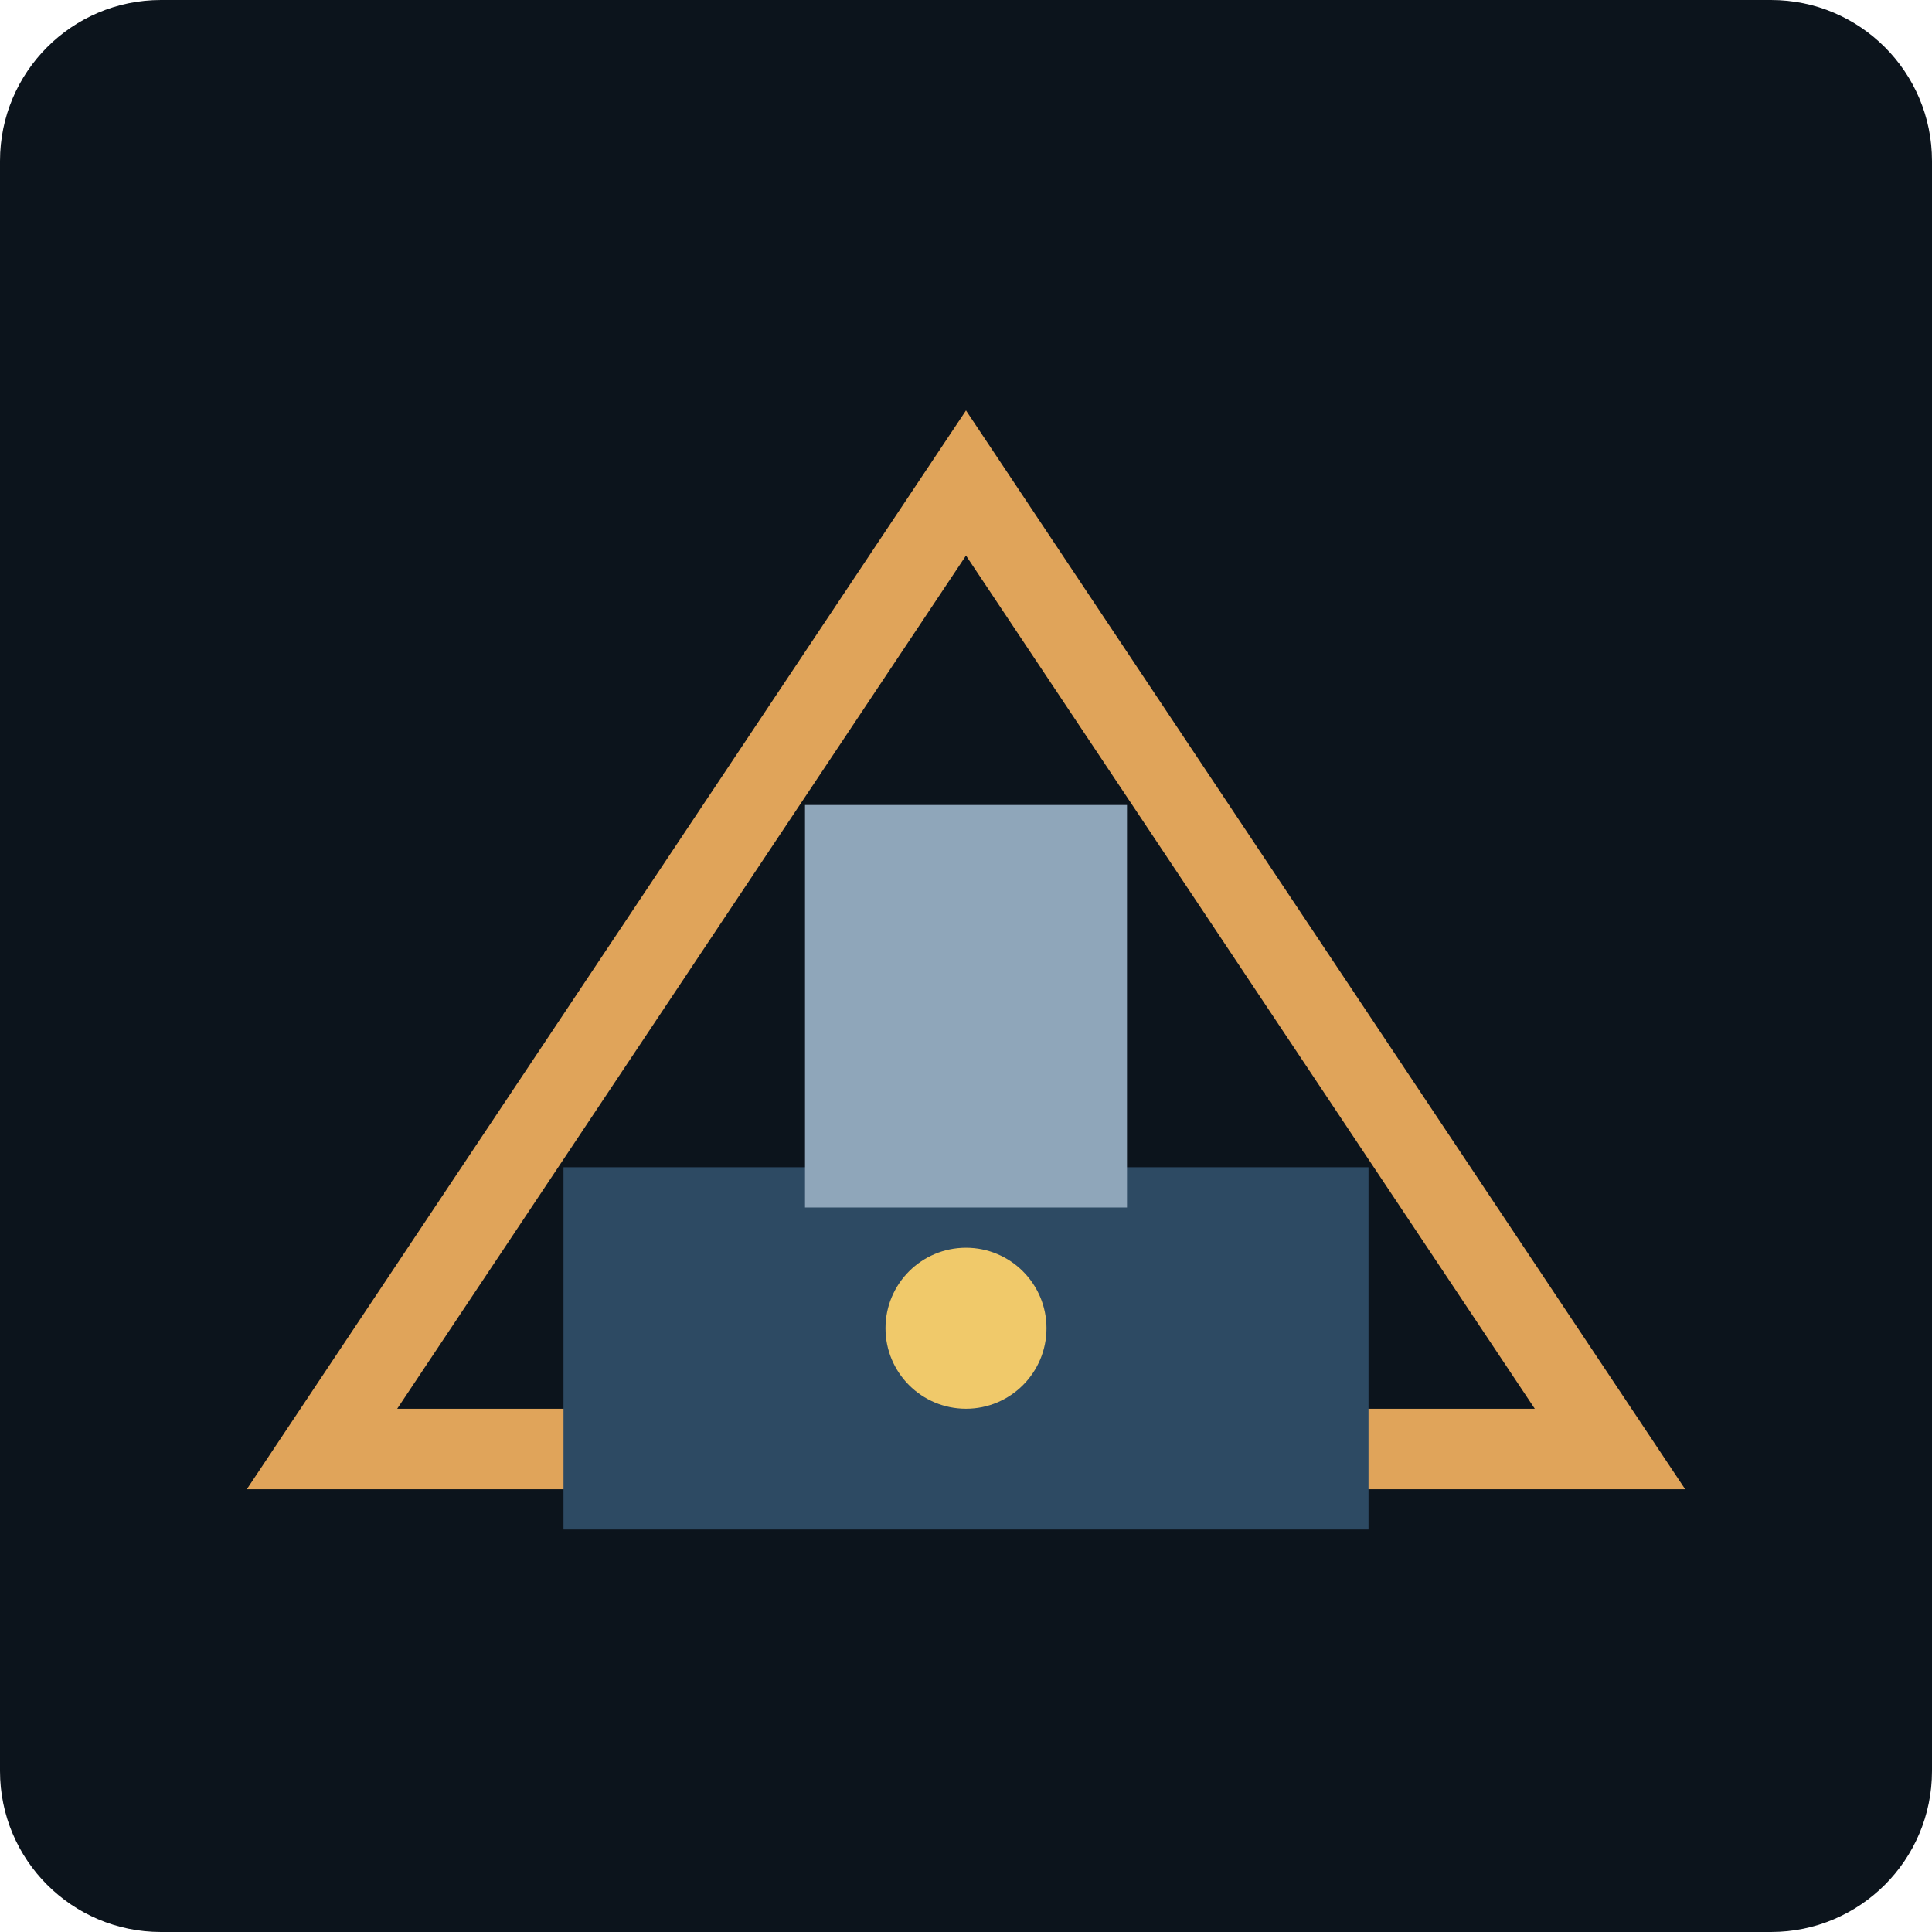
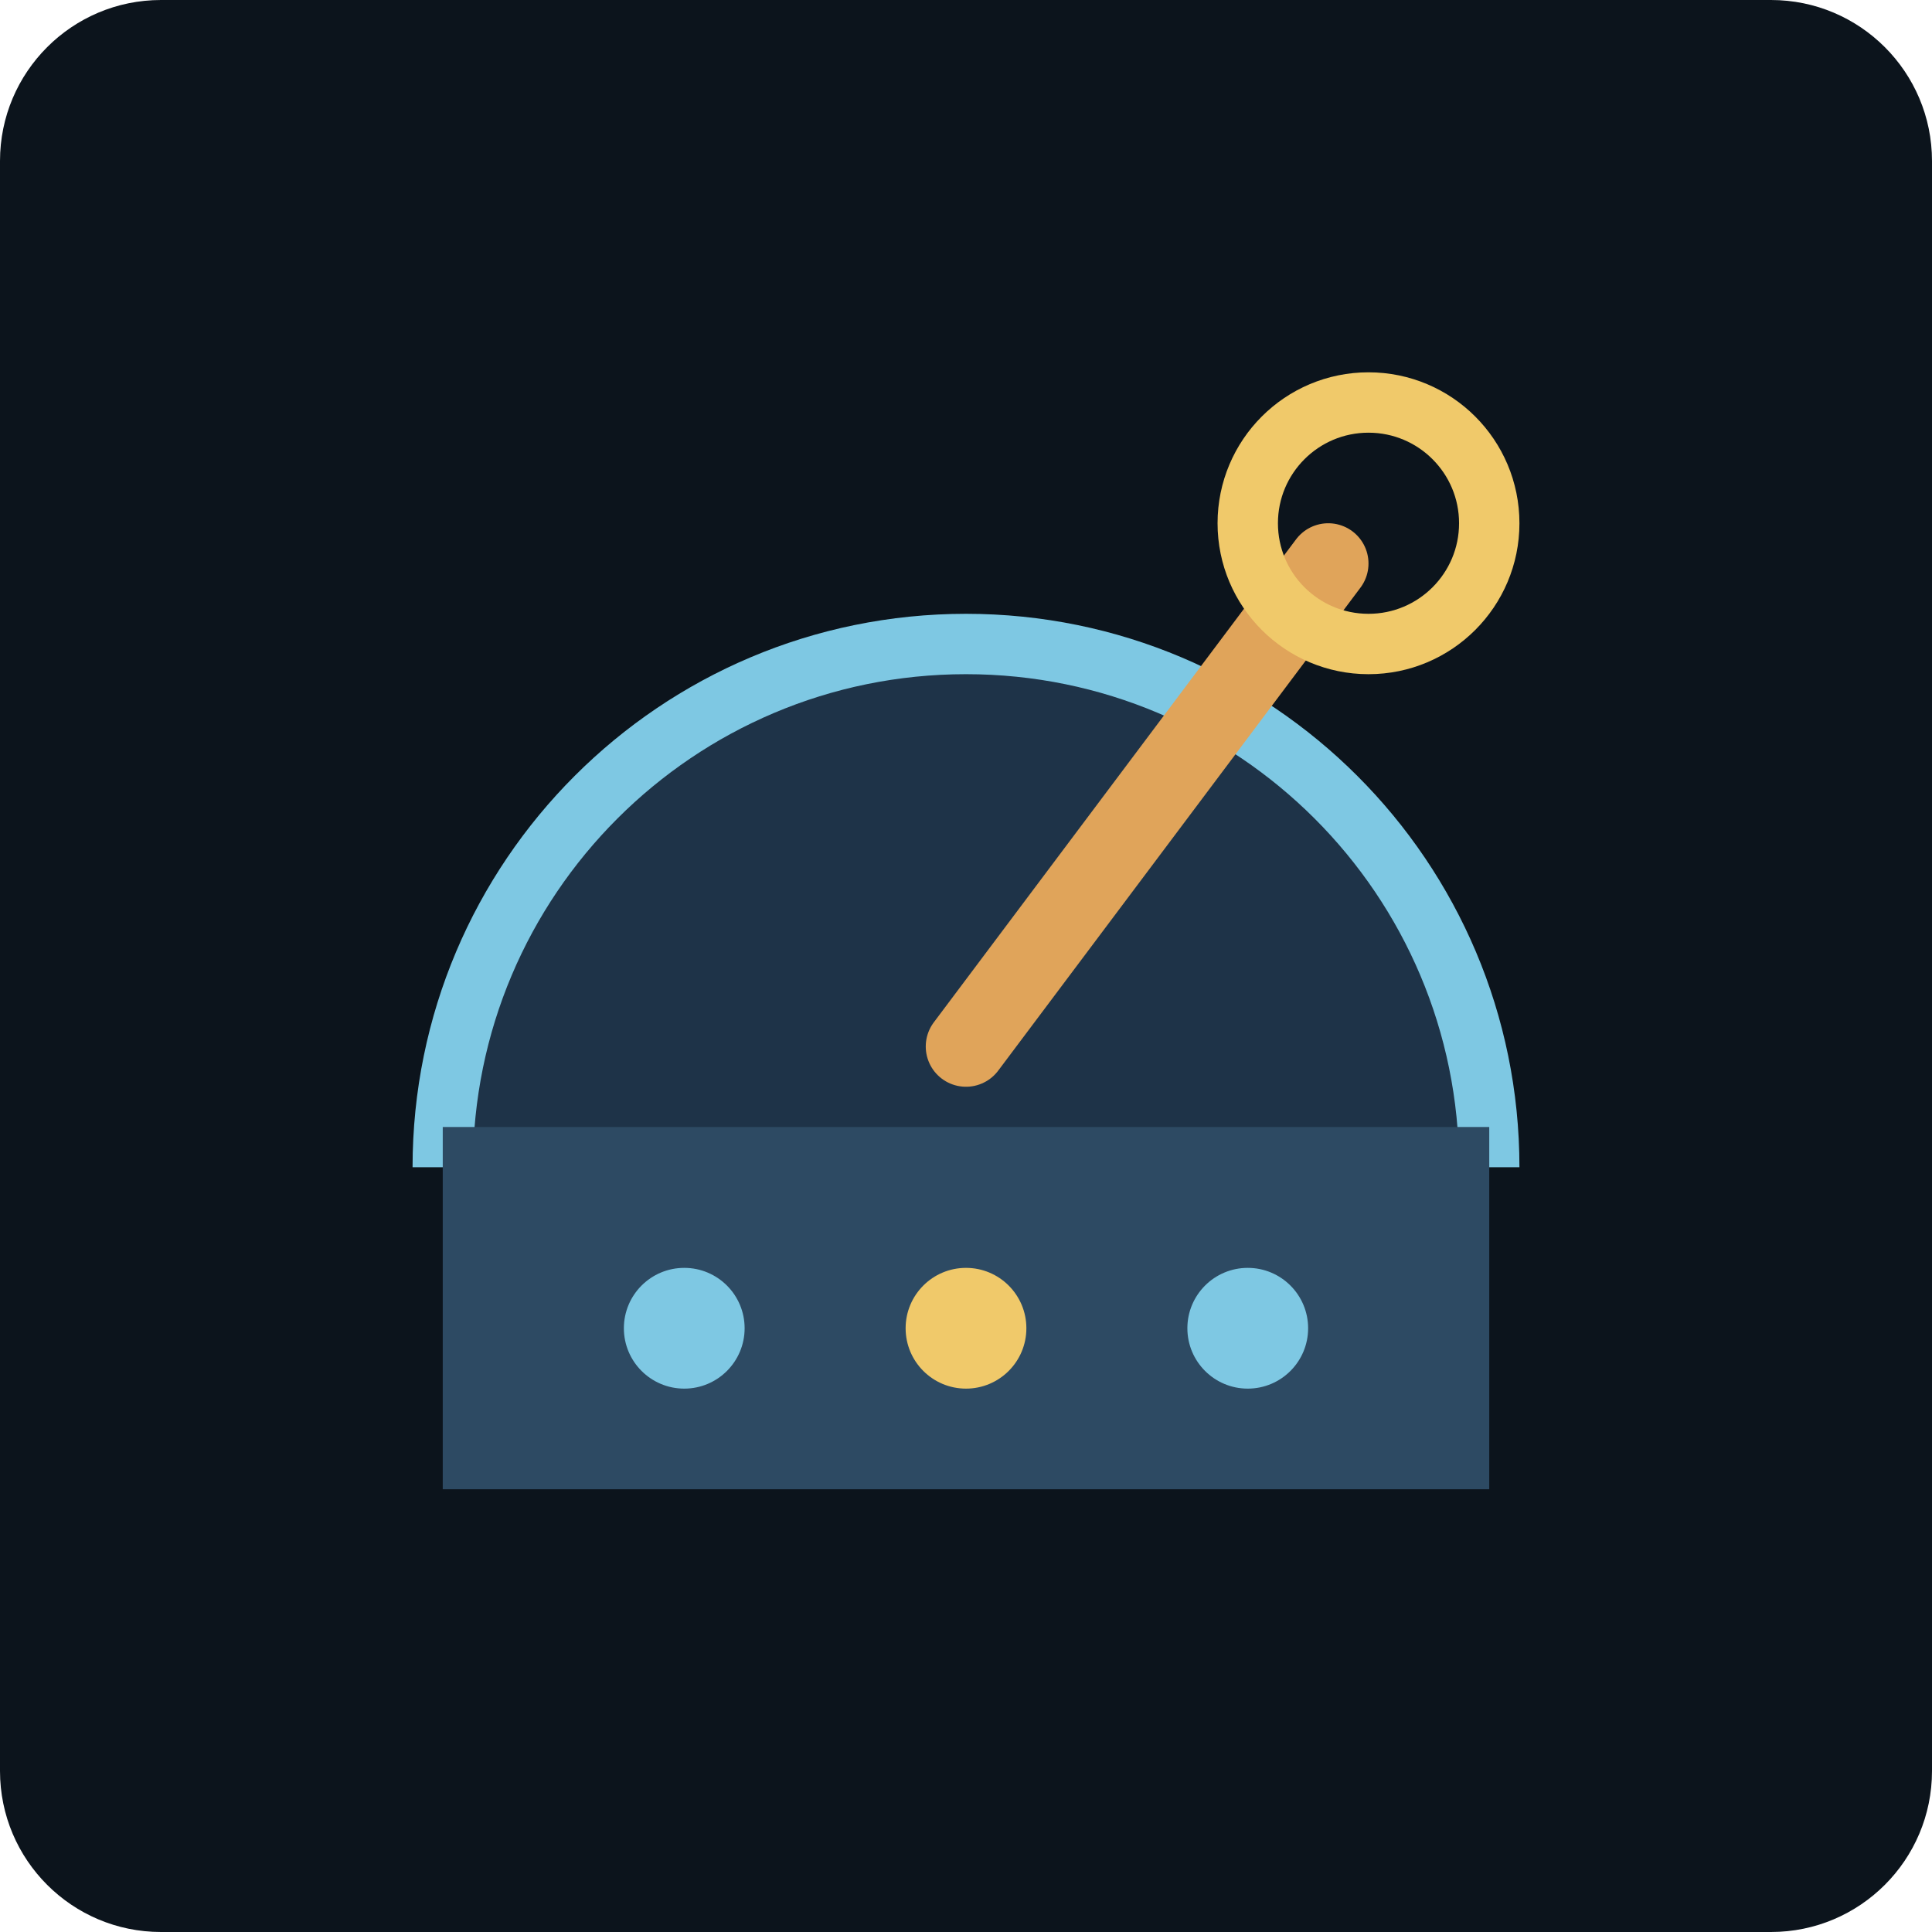
- <svg xmlns="http://www.w3.org/2000/svg" viewBox="0 0 96 96" width="96" height="96" role="img">
+ <svg xmlns="http://www.w3.org/2000/svg" viewBox="0 0 96 96" width="96" height="96" role="img" aria-label="Research Lab">
  <rect width="96" height="96" rx="8" fill="#0c141c" />
-   <path d="M16 72 L48 24 L80 72 Z" fill="none" stroke="#e0a45a" stroke-width="4" />
-   <rect x="28" y="58" width="40" height="18" fill="#2d4a63" />
-   <rect x="40" y="40" width="16" height="20" fill="#8fa6ba" />
-   <circle cx="48" cy="66" r="4" fill="#f0c96a" />
+   <path d="M22 58 A26 26 0 0 1 74 58" fill="#1e3348" stroke="#7ec8e3" stroke-width="3" />
+   <rect x="22" y="56" width="52" height="18" fill="#2d4a63" />
+   <line x1="48" y1="52" x2="66" y2="28" stroke="#e0a45a" stroke-width="4" stroke-linecap="round" />
+   <circle cx="68" cy="26" r="6" fill="none" stroke="#f0c96a" stroke-width="3" />
+   <circle cx="34" cy="66" r="3" fill="#7ec8e3" />
+   <circle cx="48" cy="66" r="3" fill="#f0c96a" />
+   <circle cx="62" cy="66" r="3" fill="#7ec8e3" />
</svg>
